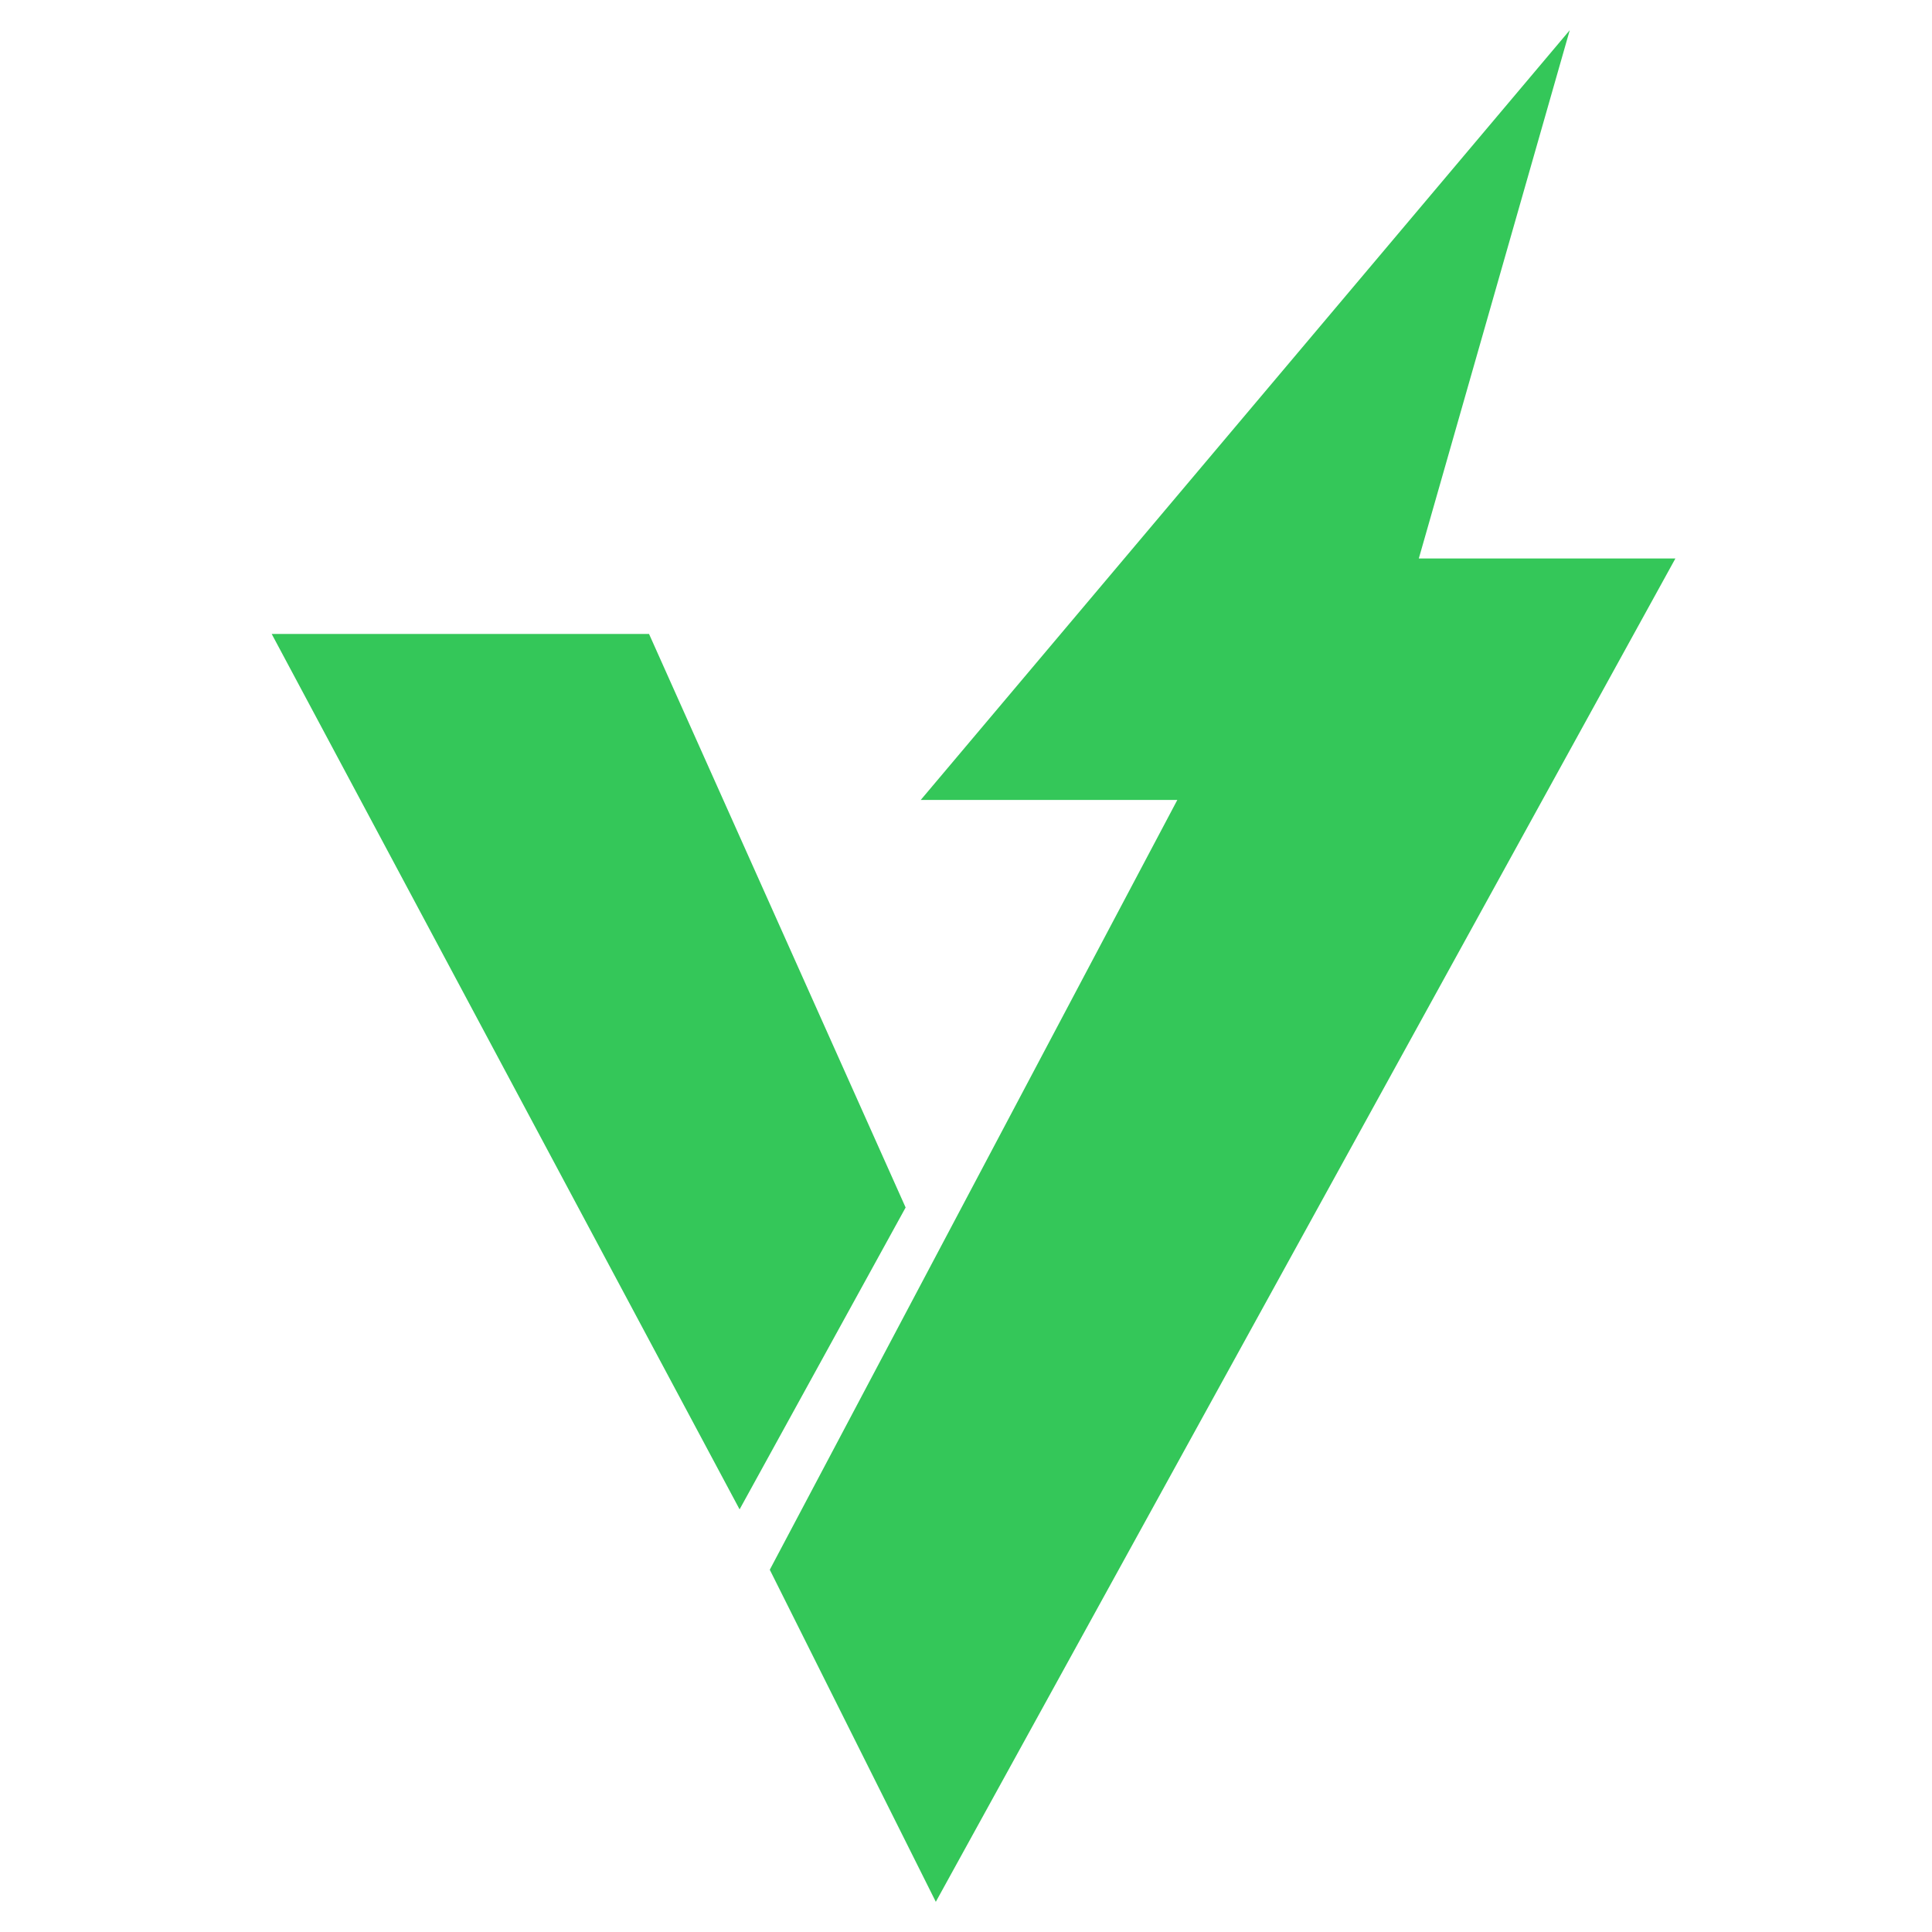
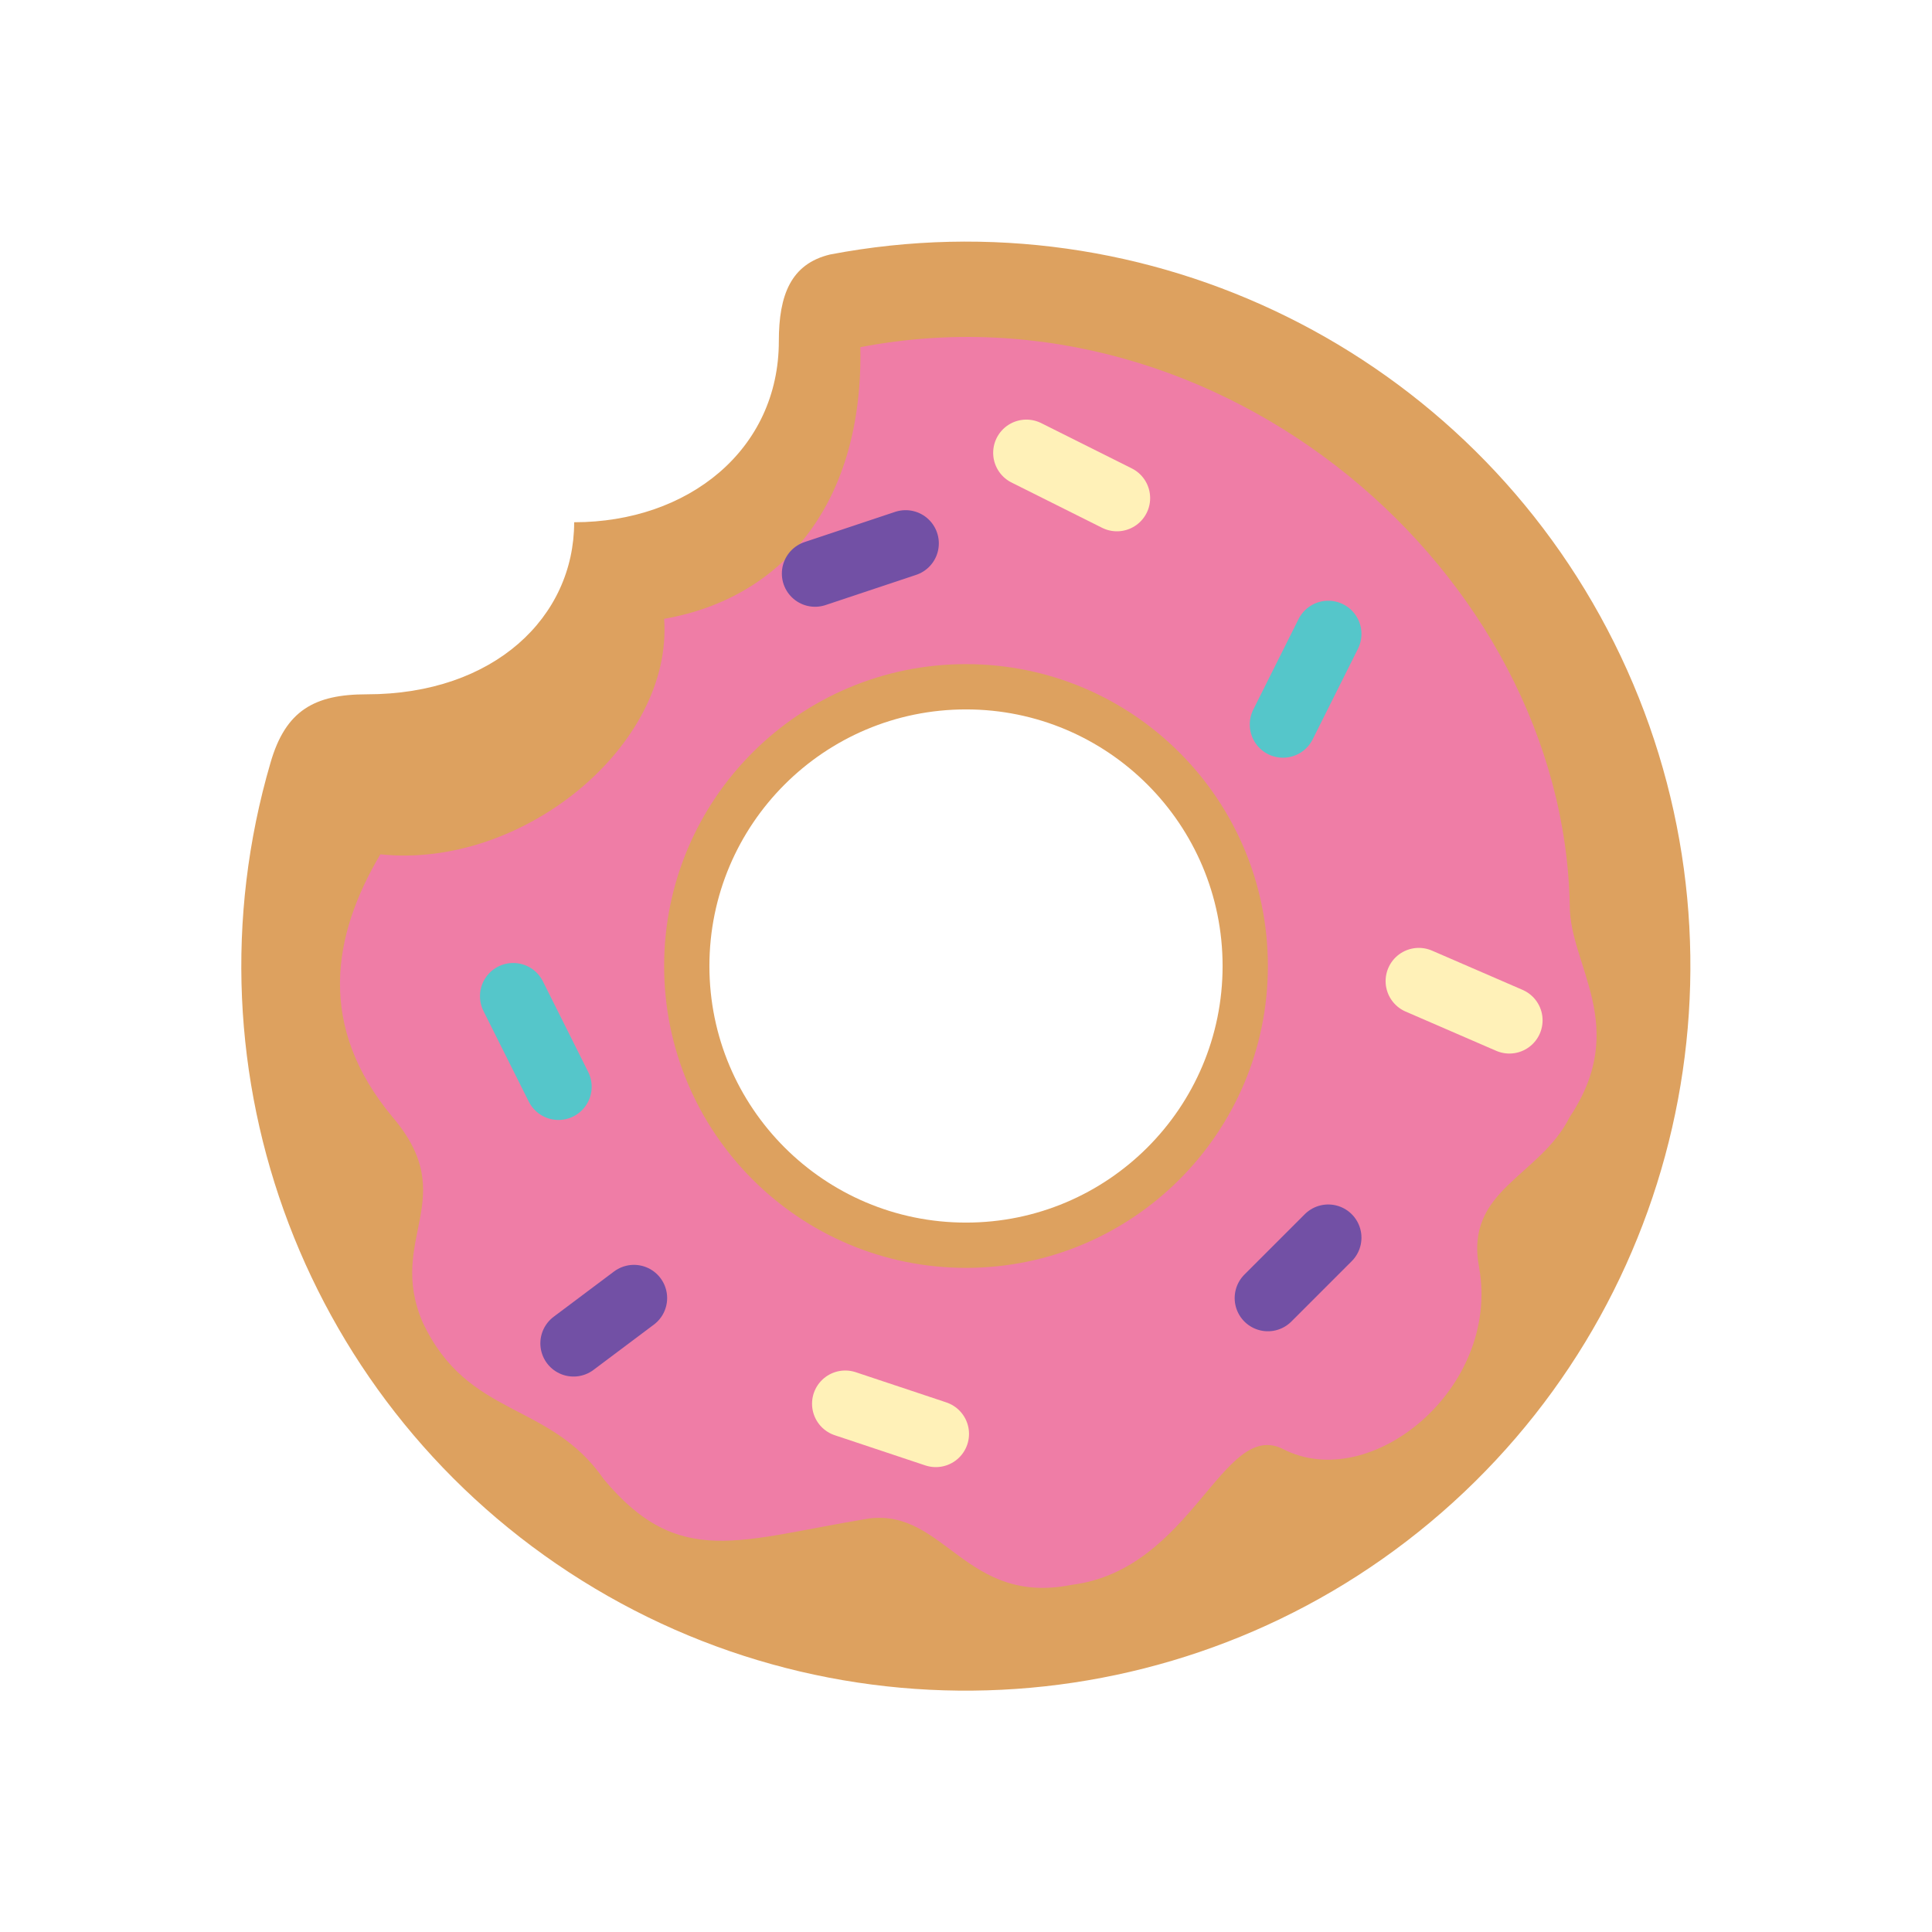
- <svg xmlns="http://www.w3.org/2000/svg" width="1024" height="1024" viewBox="0 0 128 128">
-   <path d="M18 42H43L60 80 49 100Z" fill="#34C759" />
-   <path d="M104 2 61 53h17l-27 51 11 22 49-89H94L104 2Z" fill="#34C759" />
+ <svg xmlns="http://www.w3.org/2000/svg" width="64" height="64" viewBox="0 0 64 64" fill="none" role="img" aria-label="Donut with pink frosting and sprinkles">
+   <defs>
+     <clipPath id="donut">
+       <path clip-rule="evenodd" d="M27.5 8.43A24 24 0 1 1 8.96 25.27C9.46 23.53 10.42 23 12.15 23C16.37 23 19.02 20.44 19.02 17.3C22.8 17.3 25.8 14.9 25.8 11.3C25.8 9.77 26.2 8.74 27.5 8.43ZM40.5 32a8.5 8.5 0 1 0-17 0 8.5 8.5 0 1 0 17 0Z" />
+     </clipPath>
+   </defs>
+   <path fill="#DDA15F" fill-rule="evenodd" d="M27.5 8.43A24 24 0 1 1 8.96 25.27C9.46 23.53 10.42 23 12.15 23C16.37 23 19.02 20.44 19.02 17.3C22.8 17.3 25.8 14.9 25.8 11.3C25.8 9.77 26.2 8.74 27.5 8.43ZM40.5 32a8.5 8.5 0 1 0-17 0 8.5 8.5 0 1 0 17 0Z" />
+   <g clip-path="url(#donut)">
+     <path fill="#EF7DA6" fill-rule="evenodd" d="M28.5 11.5C40.5 9.2 51.8 19 52 30C52 32 54 34 52 37C51 39 48.5 39.4 49 42C49.7 46 45.4 49.5 42.5 48C40.5 47 39.5 52 35.5 52.5C32 53.2 31.3 50 28.8 50.3C24.5 51 22.5 52 20 49C18.2 46.4 15.5 47 14 43.8C12.8 41 15.3 39.7 13 37C10.5 34 11 31 12.6 28.3C17.3 28.8 22.3 24.7 22 20.5C26 19.8 28.6 16.6 28.5 11.5ZM42 32a10 10 0 1 0-20 0 10 10 0 1 0 20 0Z" />
+     <g stroke-width="2.2" stroke-linecap="round">
+       <path d="m34 15 3 1.5m10 16 3 1.3m-22 12.7 3 1" stroke="#FFF1B8" />
+       <path d="m44 21-1.5 3M17 33l1.5 3" stroke="#55C6CA" />
+       <path d="m42 43 2-2M21 43l-2 1.5M27 19l3-1" stroke="#7250A5" />
+     </g>
+   </g>
</svg>
